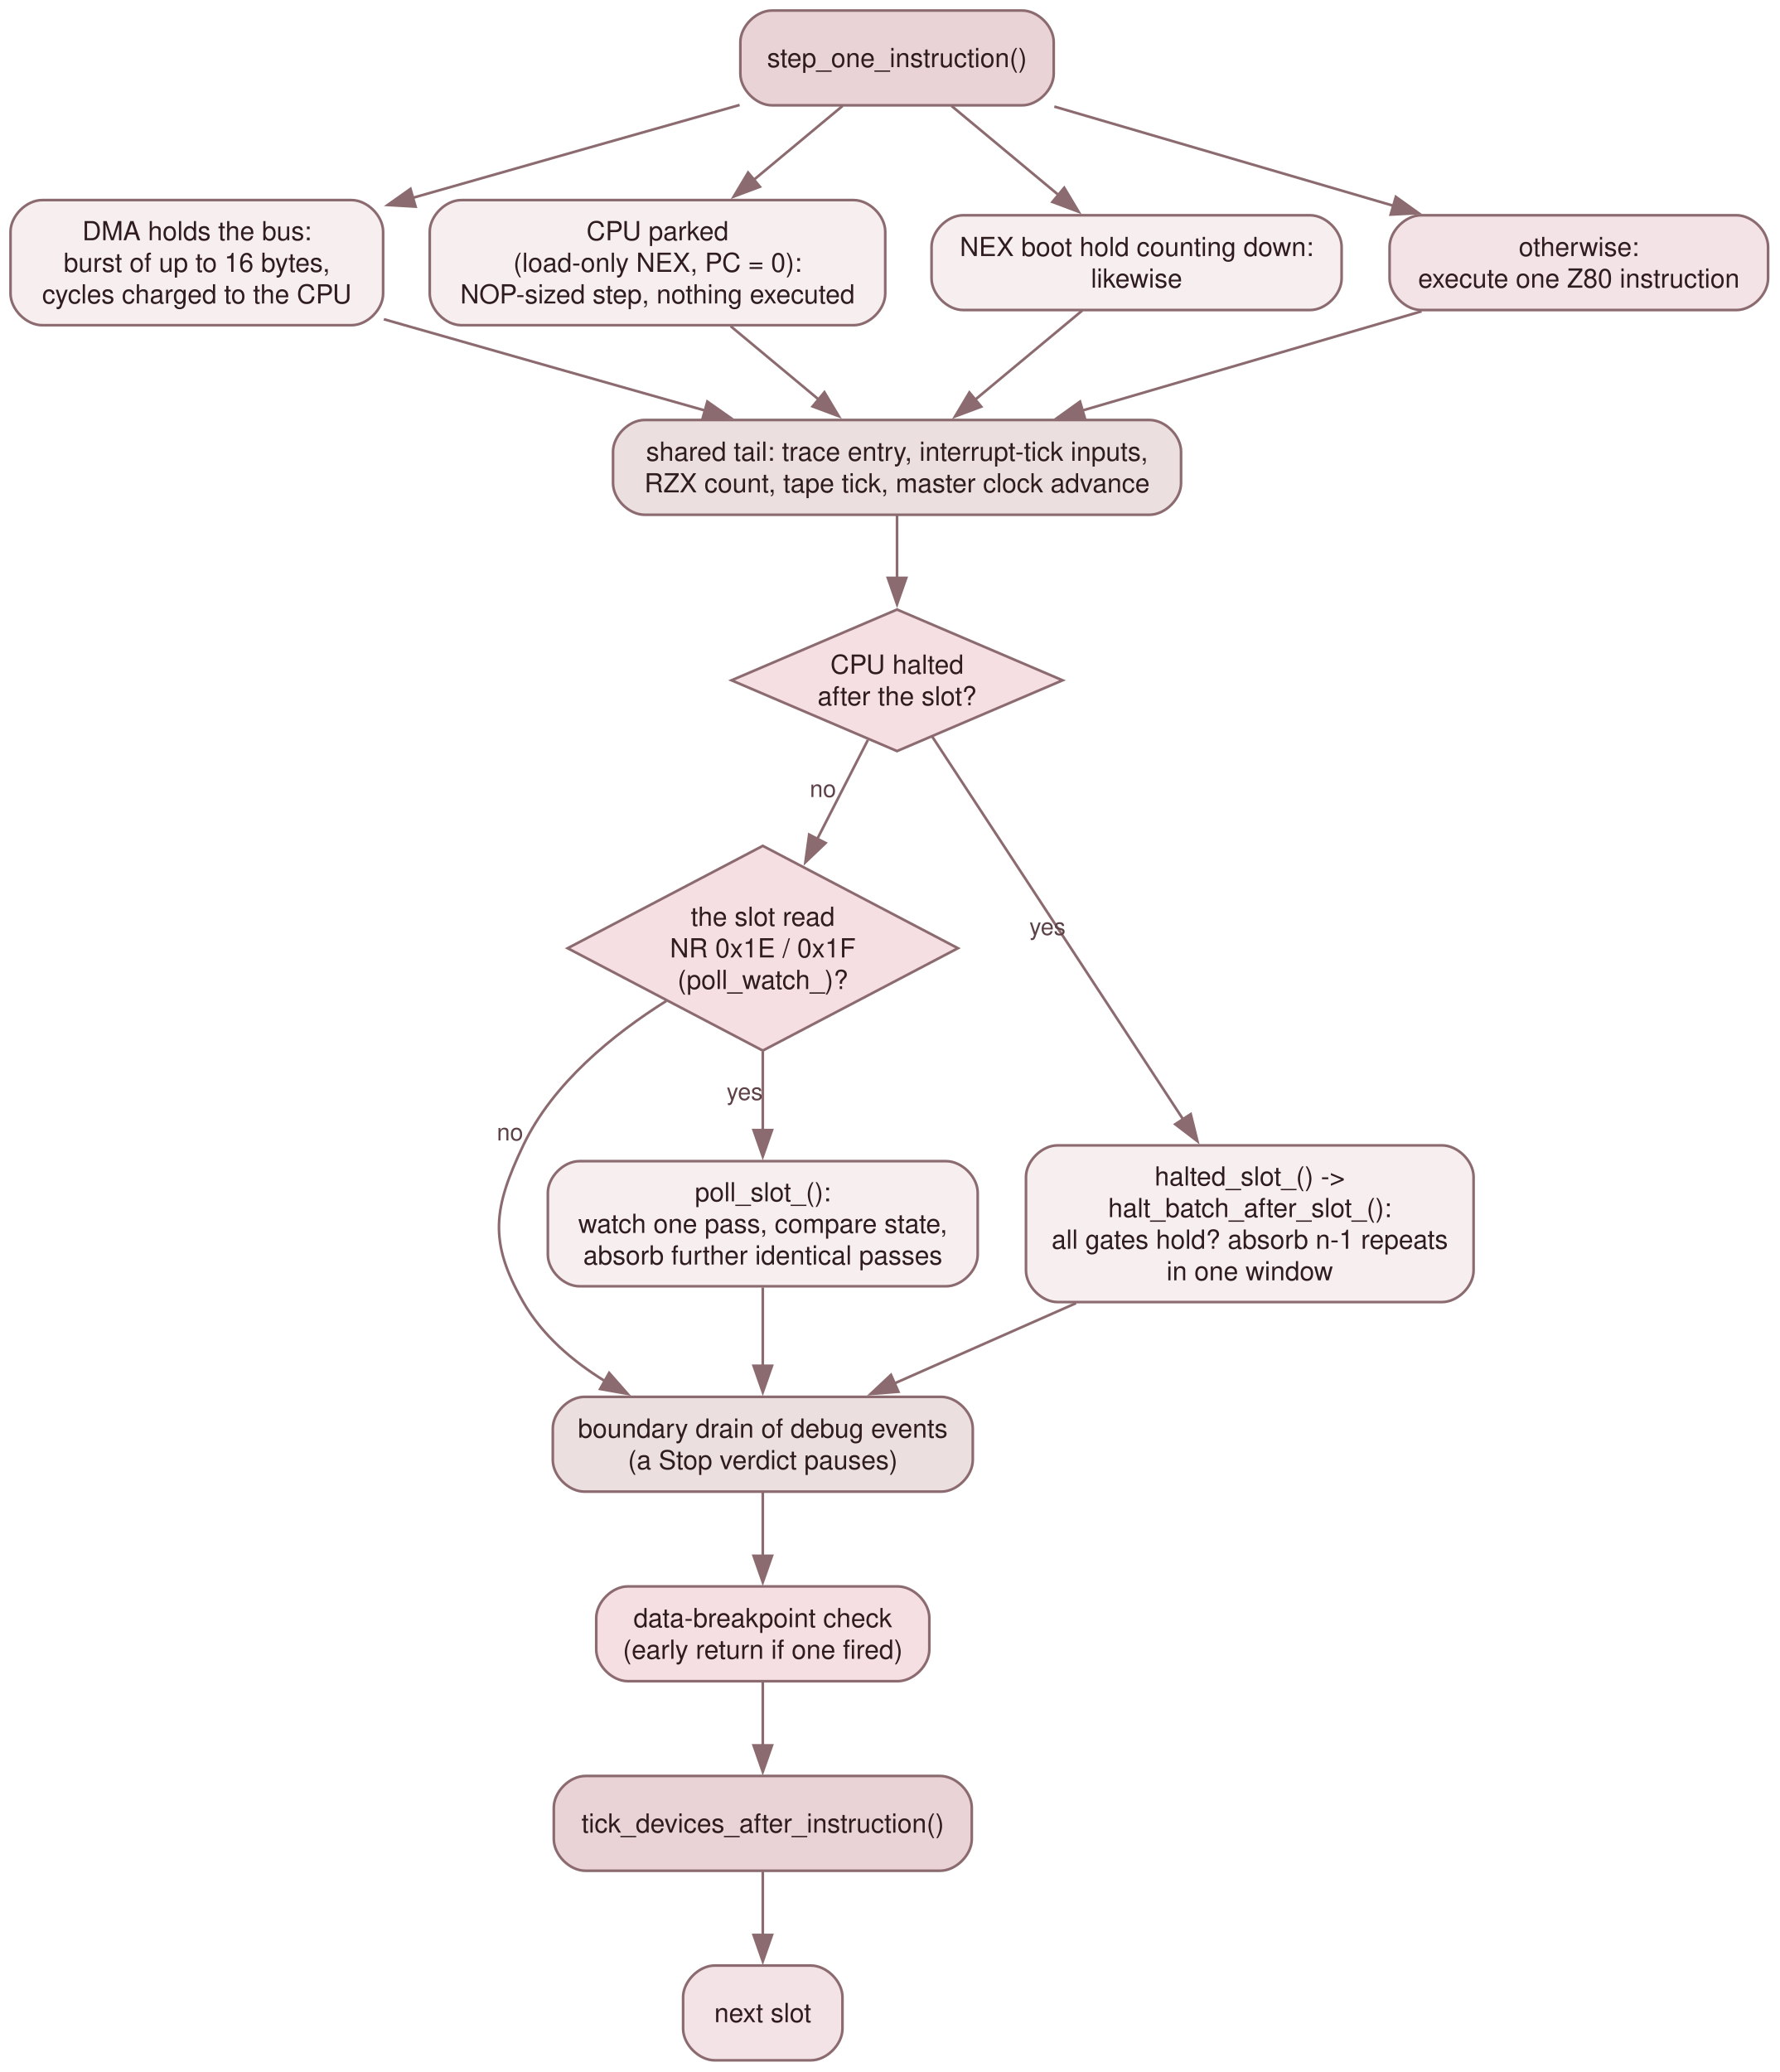
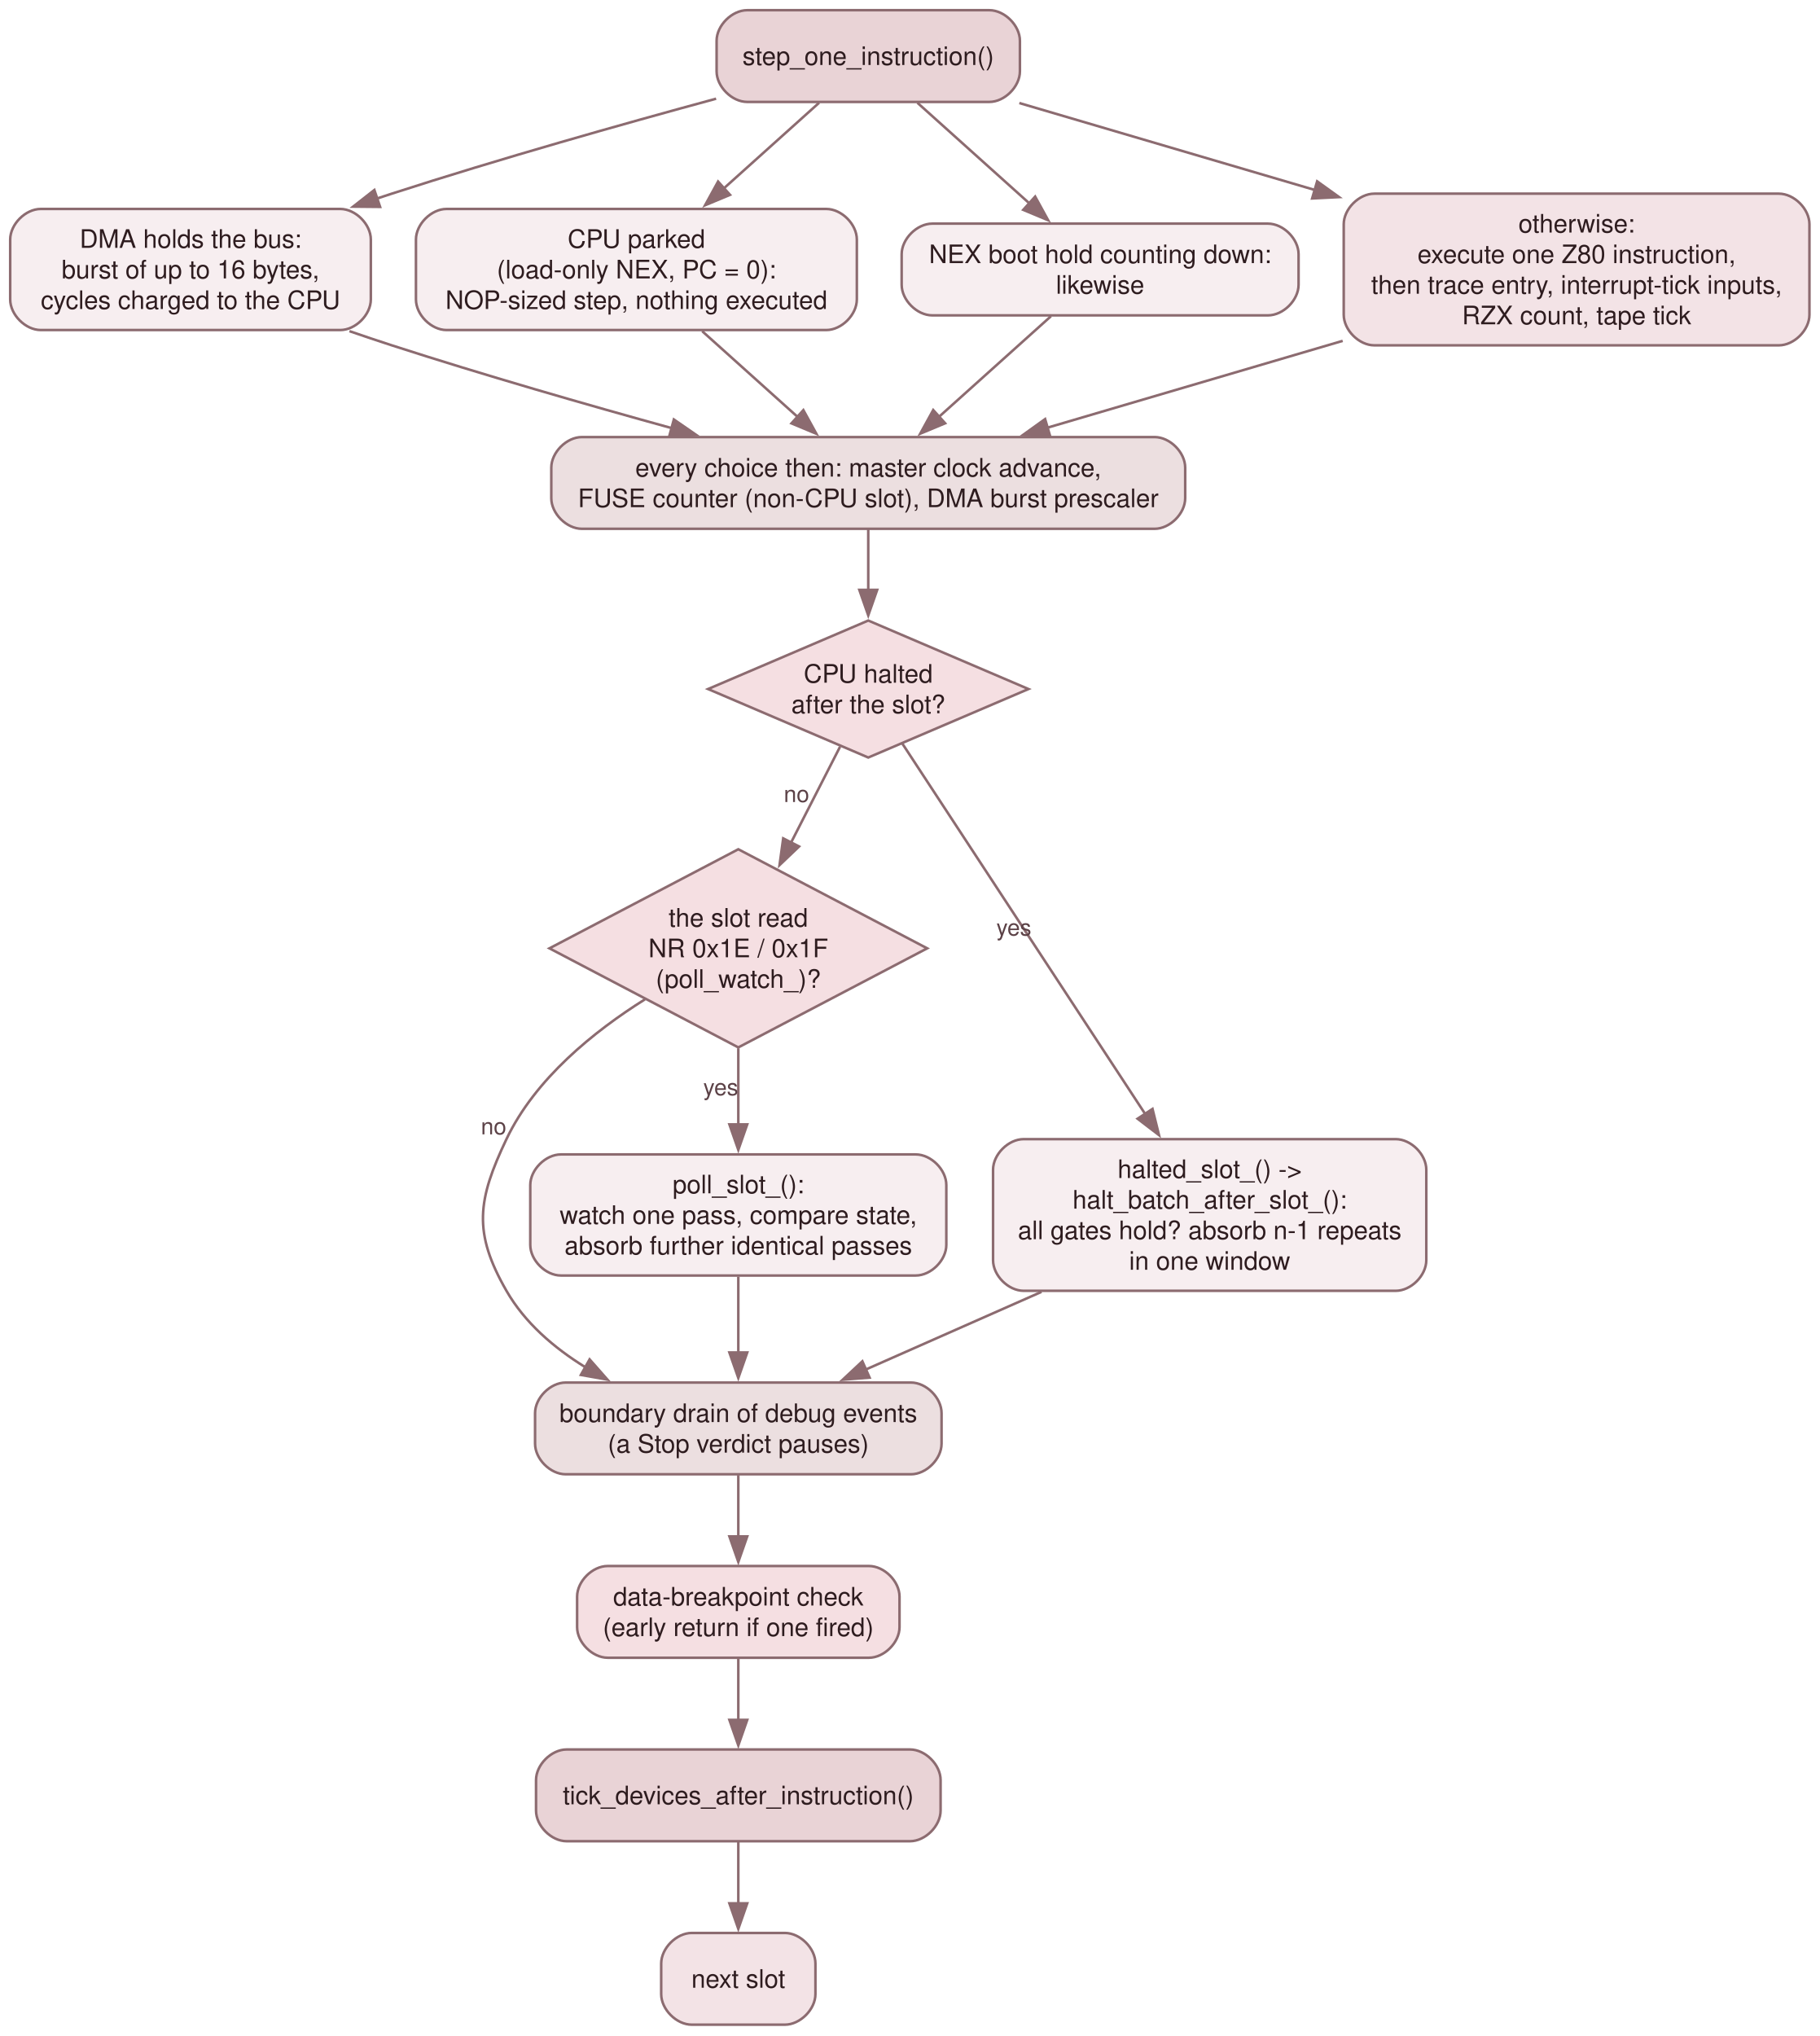
- <svg xmlns="http://www.w3.org/2000/svg" width="676pt" height="787pt" viewBox="0.00 0.00 676.00 787.00">
-   <g id="graph0" class="graph" transform="scale(1 1) rotate(0) translate(4 782.56)">
+ <svg xmlns="http://www.w3.org/2000/svg" width="714pt" height="799pt" viewBox="0.00 0.00 714.00 799.00">
+   <g id="graph0" class="graph" transform="scale(1 1) rotate(0) translate(4 794.56)">
    <g id="node1" class="node">
-       <path fill="#e9d3d6" stroke="#8c6b70" d="M384.29,-778.56C384.29,-778.56 289.25,-778.56 289.25,-778.56 283.25,-778.56 277.25,-772.56 277.25,-766.56 277.25,-766.56 277.25,-754.56 277.25,-754.56 277.25,-748.56 283.25,-742.56 289.25,-742.56 289.25,-742.56 384.29,-742.56 384.29,-742.56 390.29,-742.56 396.29,-748.56 396.29,-754.56 396.29,-754.56 396.29,-766.56 396.29,-766.56 396.29,-772.56 390.29,-778.56 384.29,-778.56" />
-       <text xml:space="preserve" text-anchor="middle" x="336.77" y="-757.06" font-family="Helvetica,sans-Serif" font-size="10.00" fill="#2e1c1f">step_one_instruction()</text>
+       <path fill="#e9d3d6" stroke="#8c6b70" d="M384.29,-790.56C384.29,-790.56 289.25,-790.56 289.25,-790.56 283.25,-790.56 277.25,-784.56 277.25,-778.56 277.25,-778.56 277.25,-766.56 277.25,-766.56 277.25,-760.56 283.25,-754.56 289.25,-754.56 289.25,-754.56 384.29,-754.56 384.29,-754.56 390.29,-754.56 396.29,-760.56 396.29,-766.56 396.29,-766.56 396.29,-778.56 396.29,-778.56 396.29,-784.56 390.29,-790.56 384.29,-790.56" />
+       <text xml:space="preserve" text-anchor="middle" x="336.77" y="-769.06" font-family="Helvetica,sans-Serif" font-size="10.00" fill="#2e1c1f">step_one_instruction()</text>
    </g>
    <g id="node2" class="node">
-       <path fill="#f7eef0" stroke="#8c6b70" d="M129.54,-706.56C129.54,-706.56 12,-706.56 12,-706.56 6,-706.56 0,-700.56 0,-694.56 0,-694.56 0,-671.04 0,-671.04 0,-665.04 6,-659.04 12,-659.04 12,-659.04 129.54,-659.04 129.54,-659.04 135.54,-659.04 141.54,-665.04 141.54,-671.04 141.54,-671.04 141.54,-694.56 141.54,-694.56 141.54,-700.56 135.54,-706.56 129.54,-706.56" />
-       <text xml:space="preserve" text-anchor="middle" x="70.77" y="-691.3" font-family="Helvetica,sans-Serif" font-size="10.00" fill="#2e1c1f">DMA holds the bus:</text>
-       <text xml:space="preserve" text-anchor="middle" x="70.77" y="-679.3" font-family="Helvetica,sans-Serif" font-size="10.00" fill="#2e1c1f">burst of up to 16 bytes,</text>
-       <text xml:space="preserve" text-anchor="middle" x="70.77" y="-667.3" font-family="Helvetica,sans-Serif" font-size="10.00" fill="#2e1c1f">cycles charged to the CPU</text>
+       <path fill="#f7eef0" stroke="#8c6b70" d="M129.54,-712.56C129.54,-712.56 12,-712.56 12,-712.56 6,-712.56 0,-706.56 0,-700.56 0,-700.56 0,-677.04 0,-677.04 0,-671.04 6,-665.04 12,-665.04 12,-665.04 129.54,-665.04 129.54,-665.04 135.54,-665.04 141.54,-671.04 141.54,-677.04 141.54,-677.04 141.54,-700.56 141.54,-700.56 141.54,-706.56 135.54,-712.56 129.54,-712.56" />
+       <text xml:space="preserve" text-anchor="middle" x="70.77" y="-697.3" font-family="Helvetica,sans-Serif" font-size="10.00" fill="#2e1c1f">DMA holds the bus:</text>
+       <text xml:space="preserve" text-anchor="middle" x="70.77" y="-685.3" font-family="Helvetica,sans-Serif" font-size="10.00" fill="#2e1c1f">burst of up to 16 bytes,</text>
+       <text xml:space="preserve" text-anchor="middle" x="70.77" y="-673.3" font-family="Helvetica,sans-Serif" font-size="10.00" fill="#2e1c1f">cycles charged to the CPU</text>
    </g>
    <g id="edge1" class="edge">
-       <path fill="none" stroke="#8c6b70" d="M276.96,-742.68C242.9,-733.05 199.15,-720.65 152.72,-707.4" />
-       <polygon fill="#8c6b70" stroke="#8c6b70" points="153.86,-704.08 143.28,-704.7 151.93,-710.81 153.86,-704.08" />
+       <path fill="none" stroke="#8c6b70" d="M277.06,-755.83C240.18,-745.82 191.99,-732.21 149.77,-718.56 147.82,-717.93 145.85,-717.28 143.87,-716.62" />
+       <polygon fill="#8c6b70" stroke="#8c6b70" points="145.18,-713.37 134.59,-713.47 142.93,-720 145.18,-713.37" />
    </g>
    <g id="node3" class="node">
-       <path fill="#f7eef0" stroke="#8c6b70" d="M320.29,-706.56C320.29,-706.56 171.25,-706.56 171.25,-706.56 165.25,-706.56 159.25,-700.56 159.25,-694.56 159.25,-694.56 159.25,-671.04 159.25,-671.04 159.25,-665.04 165.25,-659.04 171.25,-659.04 171.25,-659.04 320.29,-659.04 320.29,-659.04 326.29,-659.04 332.29,-665.04 332.29,-671.04 332.29,-671.04 332.29,-694.56 332.29,-694.56 332.29,-700.56 326.29,-706.56 320.29,-706.56" />
-       <text xml:space="preserve" text-anchor="middle" x="245.77" y="-691.3" font-family="Helvetica,sans-Serif" font-size="10.00" fill="#2e1c1f">CPU parked</text>
-       <text xml:space="preserve" text-anchor="middle" x="245.77" y="-679.3" font-family="Helvetica,sans-Serif" font-size="10.00" fill="#2e1c1f">(load-only NEX, PC = 0):</text>
-       <text xml:space="preserve" text-anchor="middle" x="245.77" y="-667.3" font-family="Helvetica,sans-Serif" font-size="10.00" fill="#2e1c1f">NOP-sized step, nothing executed</text>
+       <path fill="#f7eef0" stroke="#8c6b70" d="M320.29,-712.56C320.29,-712.56 171.25,-712.56 171.25,-712.56 165.25,-712.56 159.25,-706.56 159.25,-700.56 159.25,-700.56 159.25,-677.04 159.25,-677.04 159.25,-671.04 165.25,-665.04 171.25,-665.04 171.25,-665.04 320.29,-665.04 320.29,-665.04 326.29,-665.04 332.29,-671.04 332.29,-677.04 332.29,-677.04 332.29,-700.56 332.29,-700.56 332.29,-706.56 326.29,-712.56 320.29,-712.56" />
+       <text xml:space="preserve" text-anchor="middle" x="245.77" y="-697.3" font-family="Helvetica,sans-Serif" font-size="10.00" fill="#2e1c1f">CPU parked</text>
+       <text xml:space="preserve" text-anchor="middle" x="245.77" y="-685.3" font-family="Helvetica,sans-Serif" font-size="10.00" fill="#2e1c1f">(load-only NEX, PC = 0):</text>
+       <text xml:space="preserve" text-anchor="middle" x="245.77" y="-673.3" font-family="Helvetica,sans-Serif" font-size="10.00" fill="#2e1c1f">NOP-sized step, nothing executed</text>
    </g>
    <g id="edge2" class="edge">
-       <path fill="none" stroke="#8c6b70" d="M316.12,-742.37C306.09,-734.02 293.74,-723.74 282.2,-714.13" />
-       <polygon fill="#8c6b70" stroke="#8c6b70" points="284.67,-711.63 274.75,-707.92 280.19,-717.01 284.67,-711.63" />
+       <path fill="none" stroke="#8c6b70" d="M317.47,-754.22C306.62,-744.47 292.75,-732.01 280.11,-720.65" />
+       <polygon fill="#8c6b70" stroke="#8c6b70" points="282.51,-718.1 272.73,-714.02 277.83,-723.31 282.51,-718.1" />
    </g>
    <g id="node4" class="node">
-       <path fill="#f7eef0" stroke="#8c6b70" d="M493.66,-700.8C493.66,-700.8 361.88,-700.8 361.88,-700.8 355.88,-700.8 349.88,-694.8 349.88,-688.8 349.88,-688.8 349.88,-676.8 349.88,-676.8 349.88,-670.8 355.88,-664.8 361.88,-664.8 361.88,-664.8 493.66,-664.8 493.66,-664.8 499.66,-664.8 505.66,-670.8 505.66,-676.8 505.66,-676.8 505.66,-688.8 505.66,-688.8 505.66,-694.8 499.66,-700.8 493.66,-700.8" />
-       <text xml:space="preserve" text-anchor="middle" x="427.77" y="-685.3" font-family="Helvetica,sans-Serif" font-size="10.00" fill="#2e1c1f">NEX boot hold counting down:</text>
-       <text xml:space="preserve" text-anchor="middle" x="427.77" y="-673.3" font-family="Helvetica,sans-Serif" font-size="10.00" fill="#2e1c1f">likewise</text>
+       <path fill="#f7eef0" stroke="#8c6b70" d="M493.66,-706.8C493.66,-706.8 361.88,-706.8 361.88,-706.8 355.88,-706.8 349.88,-700.8 349.88,-694.8 349.88,-694.8 349.88,-682.8 349.88,-682.8 349.88,-676.8 355.88,-670.8 361.88,-670.8 361.88,-670.8 493.66,-670.8 493.66,-670.8 499.66,-670.8 505.66,-676.8 505.66,-682.8 505.66,-682.8 505.66,-694.8 505.66,-694.8 505.66,-700.8 499.66,-706.8 493.66,-706.8" />
+       <text xml:space="preserve" text-anchor="middle" x="427.77" y="-691.3" font-family="Helvetica,sans-Serif" font-size="10.00" fill="#2e1c1f">NEX boot hold counting down:</text>
+       <text xml:space="preserve" text-anchor="middle" x="427.77" y="-679.3" font-family="Helvetica,sans-Serif" font-size="10.00" fill="#2e1c1f">likewise</text>
    </g>
    <g id="edge3" class="edge">
-       <path fill="none" stroke="#8c6b70" d="M357.42,-742.37C369.43,-732.37 384.78,-719.59 398.08,-708.52" />
-       <polygon fill="#8c6b70" stroke="#8c6b70" points="400.28,-711.24 405.72,-702.15 395.8,-705.86 400.28,-711.24" />
+       <path fill="none" stroke="#8c6b70" d="M356.07,-754.22C368.86,-742.73 385.84,-727.48 400.06,-714.7" />
+       <polygon fill="#8c6b70" stroke="#8c6b70" points="402.27,-717.41 407.37,-708.13 397.6,-712.21 402.27,-717.41" />
    </g>
    <g id="node5" class="node">
-       <path fill="#f3e3e6" stroke="#8c6b70" d="M655.66,-700.8C655.66,-700.8 535.88,-700.8 535.88,-700.8 529.88,-700.8 523.88,-694.8 523.88,-688.8 523.88,-688.8 523.88,-676.8 523.88,-676.8 523.88,-670.8 529.88,-664.8 535.88,-664.8 535.88,-664.8 655.66,-664.8 655.66,-664.8 661.66,-664.8 667.66,-670.8 667.66,-676.8 667.66,-676.8 667.66,-688.8 667.66,-688.8 667.66,-694.8 661.66,-700.8 655.66,-700.8" />
-       <text xml:space="preserve" text-anchor="middle" x="595.77" y="-685.3" font-family="Helvetica,sans-Serif" font-size="10.00" fill="#2e1c1f">otherwise:</text>
-       <text xml:space="preserve" text-anchor="middle" x="595.77" y="-673.3" font-family="Helvetica,sans-Serif" font-size="10.00" fill="#2e1c1f">execute one Z80 instruction</text>
+       <path fill="#f3e3e6" stroke="#8c6b70" d="M694.16,-718.56C694.16,-718.56 535.38,-718.56 535.38,-718.56 529.38,-718.56 523.38,-712.56 523.38,-706.56 523.38,-706.56 523.38,-671.04 523.38,-671.04 523.38,-665.04 529.38,-659.04 535.38,-659.04 535.38,-659.04 694.16,-659.04 694.16,-659.04 700.16,-659.04 706.16,-665.04 706.16,-671.04 706.16,-671.04 706.16,-706.56 706.16,-706.56 706.16,-712.56 700.16,-718.56 694.16,-718.56" />
+       <text xml:space="preserve" text-anchor="middle" x="614.77" y="-703.3" font-family="Helvetica,sans-Serif" font-size="10.00" fill="#2e1c1f">otherwise:</text>
+       <text xml:space="preserve" text-anchor="middle" x="614.77" y="-691.3" font-family="Helvetica,sans-Serif" font-size="10.00" fill="#2e1c1f">execute one Z80 instruction,</text>
+       <text xml:space="preserve" text-anchor="middle" x="614.77" y="-679.3" font-family="Helvetica,sans-Serif" font-size="10.00" fill="#2e1c1f">then trace entry, interrupt-tick inputs,</text>
+       <text xml:space="preserve" text-anchor="middle" x="614.77" y="-667.3" font-family="Helvetica,sans-Serif" font-size="10.00" fill="#2e1c1f">RZX count, tape tick</text>
    </g>
    <g id="edge4" class="edge">
-       <path fill="none" stroke="#8c6b70" d="M396.52,-742.08C434.97,-730.84 485.12,-716.17 525.49,-704.36" />
-       <polygon fill="#8c6b70" stroke="#8c6b70" points="526.26,-707.78 534.87,-701.61 524.29,-701.06 526.26,-707.78" />
+       <path fill="none" stroke="#8c6b70" d="M396.07,-754.12C429.81,-744.2 473.02,-731.49 512.1,-719.99" />
+       <polygon fill="#8c6b70" stroke="#8c6b70" points="512.95,-723.39 521.56,-717.21 510.98,-716.68 512.95,-723.39" />
    </g>
    <g id="node6" class="node">
-       <path fill="#ecdfe0" stroke="#8c6b70" d="M432.66,-623.04C432.66,-623.04 240.88,-623.04 240.88,-623.04 234.88,-623.04 228.88,-617.04 228.88,-611.04 228.88,-611.04 228.88,-599.04 228.88,-599.04 228.88,-593.04 234.88,-587.04 240.88,-587.04 240.88,-587.04 432.66,-587.04 432.66,-587.04 438.66,-587.04 444.66,-593.04 444.66,-599.04 444.66,-599.04 444.66,-611.04 444.66,-611.04 444.66,-617.04 438.66,-623.04 432.66,-623.04" />
-       <text xml:space="preserve" text-anchor="middle" x="336.77" y="-607.54" font-family="Helvetica,sans-Serif" font-size="10.00" fill="#2e1c1f">shared tail: trace entry, interrupt-tick inputs,</text>
-       <text xml:space="preserve" text-anchor="middle" x="336.77" y="-595.54" font-family="Helvetica,sans-Serif" font-size="10.00" fill="#2e1c1f">RZX count, tape tick, master clock advance</text>
+       <path fill="#ecdfe0" stroke="#8c6b70" d="M449.16,-623.04C449.16,-623.04 224.37,-623.04 224.37,-623.04 218.37,-623.04 212.37,-617.04 212.37,-611.04 212.37,-611.04 212.37,-599.04 212.37,-599.04 212.37,-593.04 218.37,-587.04 224.37,-587.04 224.37,-587.04 449.16,-587.04 449.16,-587.04 455.16,-587.04 461.16,-593.04 461.16,-599.04 461.16,-599.04 461.16,-611.04 461.16,-611.04 461.16,-617.04 455.16,-623.04 449.16,-623.04" />
+       <text xml:space="preserve" text-anchor="middle" x="336.77" y="-607.54" font-family="Helvetica,sans-Serif" font-size="10.00" fill="#2e1c1f">every choice then: master clock advance,</text>
+       <text xml:space="preserve" text-anchor="middle" x="336.77" y="-595.54" font-family="Helvetica,sans-Serif" font-size="10.00" fill="#2e1c1f">FUSE counter (non-CPU slot), DMA burst prescaler</text>
    </g>
    <g id="edge5" class="edge">
-       <path fill="none" stroke="#8c6b70" d="M141.82,-661.31C144.51,-660.55 147.16,-659.79 149.77,-659.04 187.39,-648.29 229.29,-636.4 263.88,-626.62" />
-       <polygon fill="#8c6b70" stroke="#8c6b70" points="264.72,-630.02 273.39,-623.93 262.81,-623.28 264.72,-630.02" />
+       <path fill="none" stroke="#8c6b70" d="M133.15,-664.61C138.75,-662.68 144.35,-660.79 149.77,-659.04 185.7,-647.43 225.94,-635.84 259.87,-626.48" />
+       <polygon fill="#8c6b70" stroke="#8c6b70" points="260.47,-629.94 269.19,-623.92 258.62,-623.19 260.47,-629.94" />
    </g>
    <g id="edge6" class="edge">
-       <path fill="none" stroke="#8c6b70" d="M273.57,-658.66C284.18,-649.82 296.33,-639.71 307.11,-630.73" />
-       <polygon fill="#8c6b70" stroke="#8c6b70" points="309.18,-633.57 314.62,-624.48 304.7,-628.19 309.18,-633.57" />
+       <path fill="none" stroke="#8c6b70" d="M271.6,-664.59C283.36,-654.03 297.28,-641.52 309.23,-630.78" />
+       <polygon fill="#8c6b70" stroke="#8c6b70" points="311.3,-633.62 316.4,-624.34 306.63,-628.42 311.3,-633.62" />
    </g>
    <g id="edge7" class="edge">
-       <path fill="none" stroke="#8c6b70" d="M407.12,-664.61C395.11,-654.61 379.76,-641.83 366.46,-630.76" />
-       <polygon fill="#8c6b70" stroke="#8c6b70" points="368.74,-628.1 358.82,-624.39 364.26,-633.48 368.74,-628.1" />
+       <path fill="none" stroke="#8c6b70" d="M408.47,-670.46C395.68,-658.97 378.7,-643.72 364.48,-630.94" />
+       <polygon fill="#8c6b70" stroke="#8c6b70" points="366.94,-628.45 357.17,-624.37 362.27,-633.65 366.94,-628.45" />
    </g>
    <g id="edge8" class="edge">
-       <path fill="none" stroke="#8c6b70" d="M536.02,-664.32C497.57,-653.08 447.42,-638.41 407.05,-626.6" />
-       <polygon fill="#8c6b70" stroke="#8c6b70" points="408.25,-623.3 397.67,-623.85 406.28,-630.02 408.25,-623.3" />
+       <path fill="none" stroke="#8c6b70" d="M522.97,-660.8C485.13,-649.67 442,-636.99 406.78,-626.63" />
+       <polygon fill="#8c6b70" stroke="#8c6b70" points="408.15,-623.39 397.57,-623.92 406.18,-630.1 408.15,-623.39" />
    </g>
    <g id="node10" class="node">
      <polygon fill="#f5dfe2" stroke="#8c6b70" points="336.77,-551.04 273.89,-524.16 336.77,-497.28 399.65,-524.16 336.77,-551.04" />
      <text xml:space="preserve" text-anchor="middle" x="336.77" y="-526.66" font-family="Helvetica,sans-Serif" font-size="10.00" fill="#2e1c1f">CPU halted</text>
      <text xml:space="preserve" text-anchor="middle" x="336.77" y="-514.66" font-family="Helvetica,sans-Serif" font-size="10.00" fill="#2e1c1f">after the slot?</text>
    </g>
    <g id="edge9" class="edge">
      <path fill="none" stroke="#8c6b70" d="M336.77,-586.92C336.77,-579.82 336.77,-571.28 336.77,-562.84" />
      <polygon fill="#8c6b70" stroke="#8c6b70" points="340.27,-563.07 336.77,-553.07 333.27,-563.07 340.27,-563.07" />
    </g>
    <g id="node7" class="node">
      <path fill="#ecdfe0" stroke="#8c6b70" d="M353.54,-252C353.54,-252 218,-252 218,-252 212,-252 206,-246 206,-240 206,-240 206,-228 206,-228 206,-222 212,-216 218,-216 218,-216 353.54,-216 353.54,-216 359.54,-216 365.54,-222 365.54,-228 365.54,-228 365.54,-240 365.54,-240 365.54,-246 359.54,-252 353.54,-252" />
      <text xml:space="preserve" text-anchor="middle" x="285.77" y="-236.5" font-family="Helvetica,sans-Serif" font-size="10.00" fill="#2e1c1f">boundary drain of debug events</text>
      <text xml:space="preserve" text-anchor="middle" x="285.77" y="-224.5" font-family="Helvetica,sans-Serif" font-size="10.00" fill="#2e1c1f">(a Stop verdict pauses)</text>
    </g>
    <g id="node8" class="node">
      <path fill="#f5dfe2" stroke="#8c6b70" d="M337.04,-180C337.04,-180 234.5,-180 234.5,-180 228.5,-180 222.5,-174 222.5,-168 222.5,-168 222.5,-156 222.5,-156 222.5,-150 228.5,-144 234.5,-144 234.5,-144 337.04,-144 337.04,-144 343.04,-144 349.04,-150 349.04,-156 349.04,-156 349.04,-168 349.04,-168 349.04,-174 343.04,-180 337.04,-180" />
      <text xml:space="preserve" text-anchor="middle" x="285.77" y="-164.5" font-family="Helvetica,sans-Serif" font-size="10.00" fill="#2e1c1f">data-breakpoint check</text>
      <text xml:space="preserve" text-anchor="middle" x="285.77" y="-152.5" font-family="Helvetica,sans-Serif" font-size="10.00" fill="#2e1c1f">(early return if one fired)</text>
    </g>
    <g id="edge16" class="edge">
      <path fill="none" stroke="#8c6b70" d="M285.77,-215.7C285.77,-208.41 285.77,-199.73 285.77,-191.54" />
      <polygon fill="#8c6b70" stroke="#8c6b70" points="289.27,-191.62 285.77,-181.62 282.27,-191.62 289.27,-191.62" />
    </g>
    <g id="node9" class="node">
      <path fill="#e9d3d6" stroke="#8c6b70" d="M353.16,-108C353.16,-108 218.38,-108 218.38,-108 212.38,-108 206.38,-102 206.38,-96 206.38,-96 206.38,-84 206.38,-84 206.38,-78 212.38,-72 218.38,-72 218.38,-72 353.16,-72 353.16,-72 359.16,-72 365.16,-78 365.16,-84 365.16,-84 365.16,-96 365.16,-96 365.16,-102 359.16,-108 353.16,-108" />
      <text xml:space="preserve" text-anchor="middle" x="285.77" y="-86.5" font-family="Helvetica,sans-Serif" font-size="10.00" fill="#2e1c1f">tick_devices_after_instruction()</text>
    </g>
    <g id="edge17" class="edge">
      <path fill="none" stroke="#8c6b70" d="M285.77,-143.7C285.77,-136.41 285.77,-127.73 285.77,-119.54" />
      <polygon fill="#8c6b70" stroke="#8c6b70" points="289.27,-119.62 285.77,-109.62 282.27,-119.62 289.27,-119.62" />
    </g>
    <g id="node14" class="node">
      <path fill="#f3e3e6" stroke="#8c6b70" d="M304.04,-36C304.04,-36 267.5,-36 267.5,-36 261.5,-36 255.5,-30 255.5,-24 255.5,-24 255.5,-12 255.5,-12 255.5,-6 261.5,0 267.5,0 267.5,0 304.04,0 304.04,0 310.04,0 316.04,-6 316.04,-12 316.04,-12 316.04,-24 316.04,-24 316.04,-30 310.04,-36 304.04,-36" />
      <text xml:space="preserve" text-anchor="middle" x="285.77" y="-14.5" font-family="Helvetica,sans-Serif" font-size="10.00" fill="#2e1c1f">next slot</text>
    </g>
    <g id="edge18" class="edge">
      <path fill="none" stroke="#8c6b70" d="M285.77,-71.7C285.77,-64.41 285.77,-55.73 285.77,-47.54" />
      <polygon fill="#8c6b70" stroke="#8c6b70" points="289.27,-47.62 285.77,-37.62 282.27,-47.62 289.27,-47.62" />
    </g>
    <g id="node11" class="node">
      <polygon fill="#f5dfe2" stroke="#8c6b70" points="285.77,-461.28 211.64,-422.4 285.77,-383.52 359.9,-422.4 285.77,-461.28" />
      <text xml:space="preserve" text-anchor="middle" x="285.77" y="-430.9" font-family="Helvetica,sans-Serif" font-size="10.00" fill="#2e1c1f">the slot read</text>
      <text xml:space="preserve" text-anchor="middle" x="285.77" y="-418.9" font-family="Helvetica,sans-Serif" font-size="10.00" fill="#2e1c1f">NR 0x1E / 0x1F</text>
      <text xml:space="preserve" text-anchor="middle" x="285.77" y="-406.9" font-family="Helvetica,sans-Serif" font-size="10.00" fill="#2e1c1f">(poll_watch_)?</text>
    </g>
    <g id="edge11" class="edge">
      <path fill="none" stroke="#8c6b70" d="M325.7,-501.51C320.06,-490.48 313.02,-476.7 306.42,-463.8" />
      <polygon fill="#8c6b70" stroke="#8c6b70" points="309.62,-462.37 301.95,-455.06 303.39,-465.55 309.62,-462.37" />
      <text xml:space="preserve" text-anchor="middle" x="306.12" y="-479.83" font-family="Helvetica,sans-Serif" font-size="9.00" fill="#5c4247">  no</text>
    </g>
    <g id="node12" class="node">
      <path fill="#f7eef0" stroke="#8c6b70" d="M543.79,-347.52C543.79,-347.52 397.75,-347.52 397.75,-347.52 391.75,-347.52 385.75,-341.52 385.75,-335.52 385.75,-335.52 385.75,-300 385.75,-300 385.75,-294 391.75,-288 397.75,-288 397.75,-288 543.79,-288 543.79,-288 549.79,-288 555.79,-294 555.79,-300 555.79,-300 555.79,-335.52 555.79,-335.52 555.79,-341.52 549.79,-347.52 543.79,-347.52" />
      <text xml:space="preserve" text-anchor="middle" x="470.77" y="-332.26" font-family="Helvetica,sans-Serif" font-size="10.00" fill="#2e1c1f">halted_slot_() -&gt;</text>
      <text xml:space="preserve" text-anchor="middle" x="470.77" y="-320.26" font-family="Helvetica,sans-Serif" font-size="10.00" fill="#2e1c1f">halt_batch_after_slot_():</text>
      <text xml:space="preserve" text-anchor="middle" x="470.77" y="-308.26" font-family="Helvetica,sans-Serif" font-size="10.00" fill="#2e1c1f">all gates hold? absorb n-1 repeats</text>
      <text xml:space="preserve" text-anchor="middle" x="470.77" y="-296.26" font-family="Helvetica,sans-Serif" font-size="10.00" fill="#2e1c1f">in one window</text>
    </g>
    <g id="edge10" class="edge">
      <path fill="none" stroke="#8c6b70" d="M350.11,-502.81C372.28,-469 417.07,-400.67 445.41,-357.45" />
      <polygon fill="#8c6b70" stroke="#8c6b70" points="448.33,-359.38 450.88,-349.1 442.47,-355.54 448.33,-359.38" />
      <text xml:space="preserve" text-anchor="middle" x="391.43" y="-427.44" font-family="Helvetica,sans-Serif" font-size="9.00" fill="#5c4247">  yes</text>
    </g>
    <g id="edge13" class="edge">
      <path fill="none" stroke="#8c6b70" d="M249.14,-402.39C229.08,-389.8 206.06,-371.22 194.77,-347.52 183.4,-323.64 181.59,-310.93 194.77,-288 201.96,-275.49 213.36,-265.66 225.7,-258.04" />
      <polygon fill="#8c6b70" stroke="#8c6b70" points="227.41,-261.09 234.41,-253.14 223.98,-254.99 227.41,-261.09" />
      <text xml:space="preserve" text-anchor="middle" x="187.24" y="-349.4" font-family="Helvetica,sans-Serif" font-size="9.00" fill="#5c4247">  no</text>
    </g>
    <g id="node13" class="node">
      <path fill="#f7eef0" stroke="#8c6b70" d="M355.41,-341.52C355.41,-341.52 216.12,-341.52 216.12,-341.52 210.12,-341.52 204.12,-335.52 204.12,-329.52 204.12,-329.52 204.12,-306 204.12,-306 204.12,-300 210.12,-294 216.12,-294 216.12,-294 355.41,-294 355.41,-294 361.41,-294 367.41,-300 367.41,-306 367.41,-306 367.41,-329.52 367.41,-329.52 367.41,-335.52 361.41,-341.52 355.41,-341.52" />
      <text xml:space="preserve" text-anchor="middle" x="285.77" y="-326.26" font-family="Helvetica,sans-Serif" font-size="10.00" fill="#2e1c1f">poll_slot_():</text>
      <text xml:space="preserve" text-anchor="middle" x="285.77" y="-314.26" font-family="Helvetica,sans-Serif" font-size="10.00" fill="#2e1c1f">watch one pass, compare state,</text>
      <text xml:space="preserve" text-anchor="middle" x="285.77" y="-302.26" font-family="Helvetica,sans-Serif" font-size="10.00" fill="#2e1c1f">absorb further identical passes</text>
    </g>
    <g id="edge12" class="edge">
      <path fill="none" stroke="#8c6b70" d="M285.77,-383.18C285.77,-373.29 285.77,-362.71 285.77,-353.04" />
      <polygon fill="#8c6b70" stroke="#8c6b70" points="289.27,-353.32 285.77,-343.32 282.27,-353.32 289.27,-353.32" />
      <text xml:space="preserve" text-anchor="middle" x="276.39" y="-364.75" font-family="Helvetica,sans-Serif" font-size="9.00" fill="#5c4247">  yes</text>
    </g>
    <g id="edge14" class="edge">
      <path fill="none" stroke="#8c6b70" d="M404.76,-287.59C382.04,-277.55 356.98,-266.47 335.75,-257.09" />
      <polygon fill="#8c6b70" stroke="#8c6b70" points="337.29,-253.94 326.73,-253.1 334.46,-260.34 337.29,-253.94" />
    </g>
    <g id="edge15" class="edge">
      <path fill="none" stroke="#8c6b70" d="M285.77,-293.55C285.77,-284.22 285.77,-273.37 285.77,-263.56" />
      <polygon fill="#8c6b70" stroke="#8c6b70" points="289.27,-263.8 285.77,-253.8 282.27,-263.8 289.27,-263.8" />
    </g>
  </g>
</svg>
